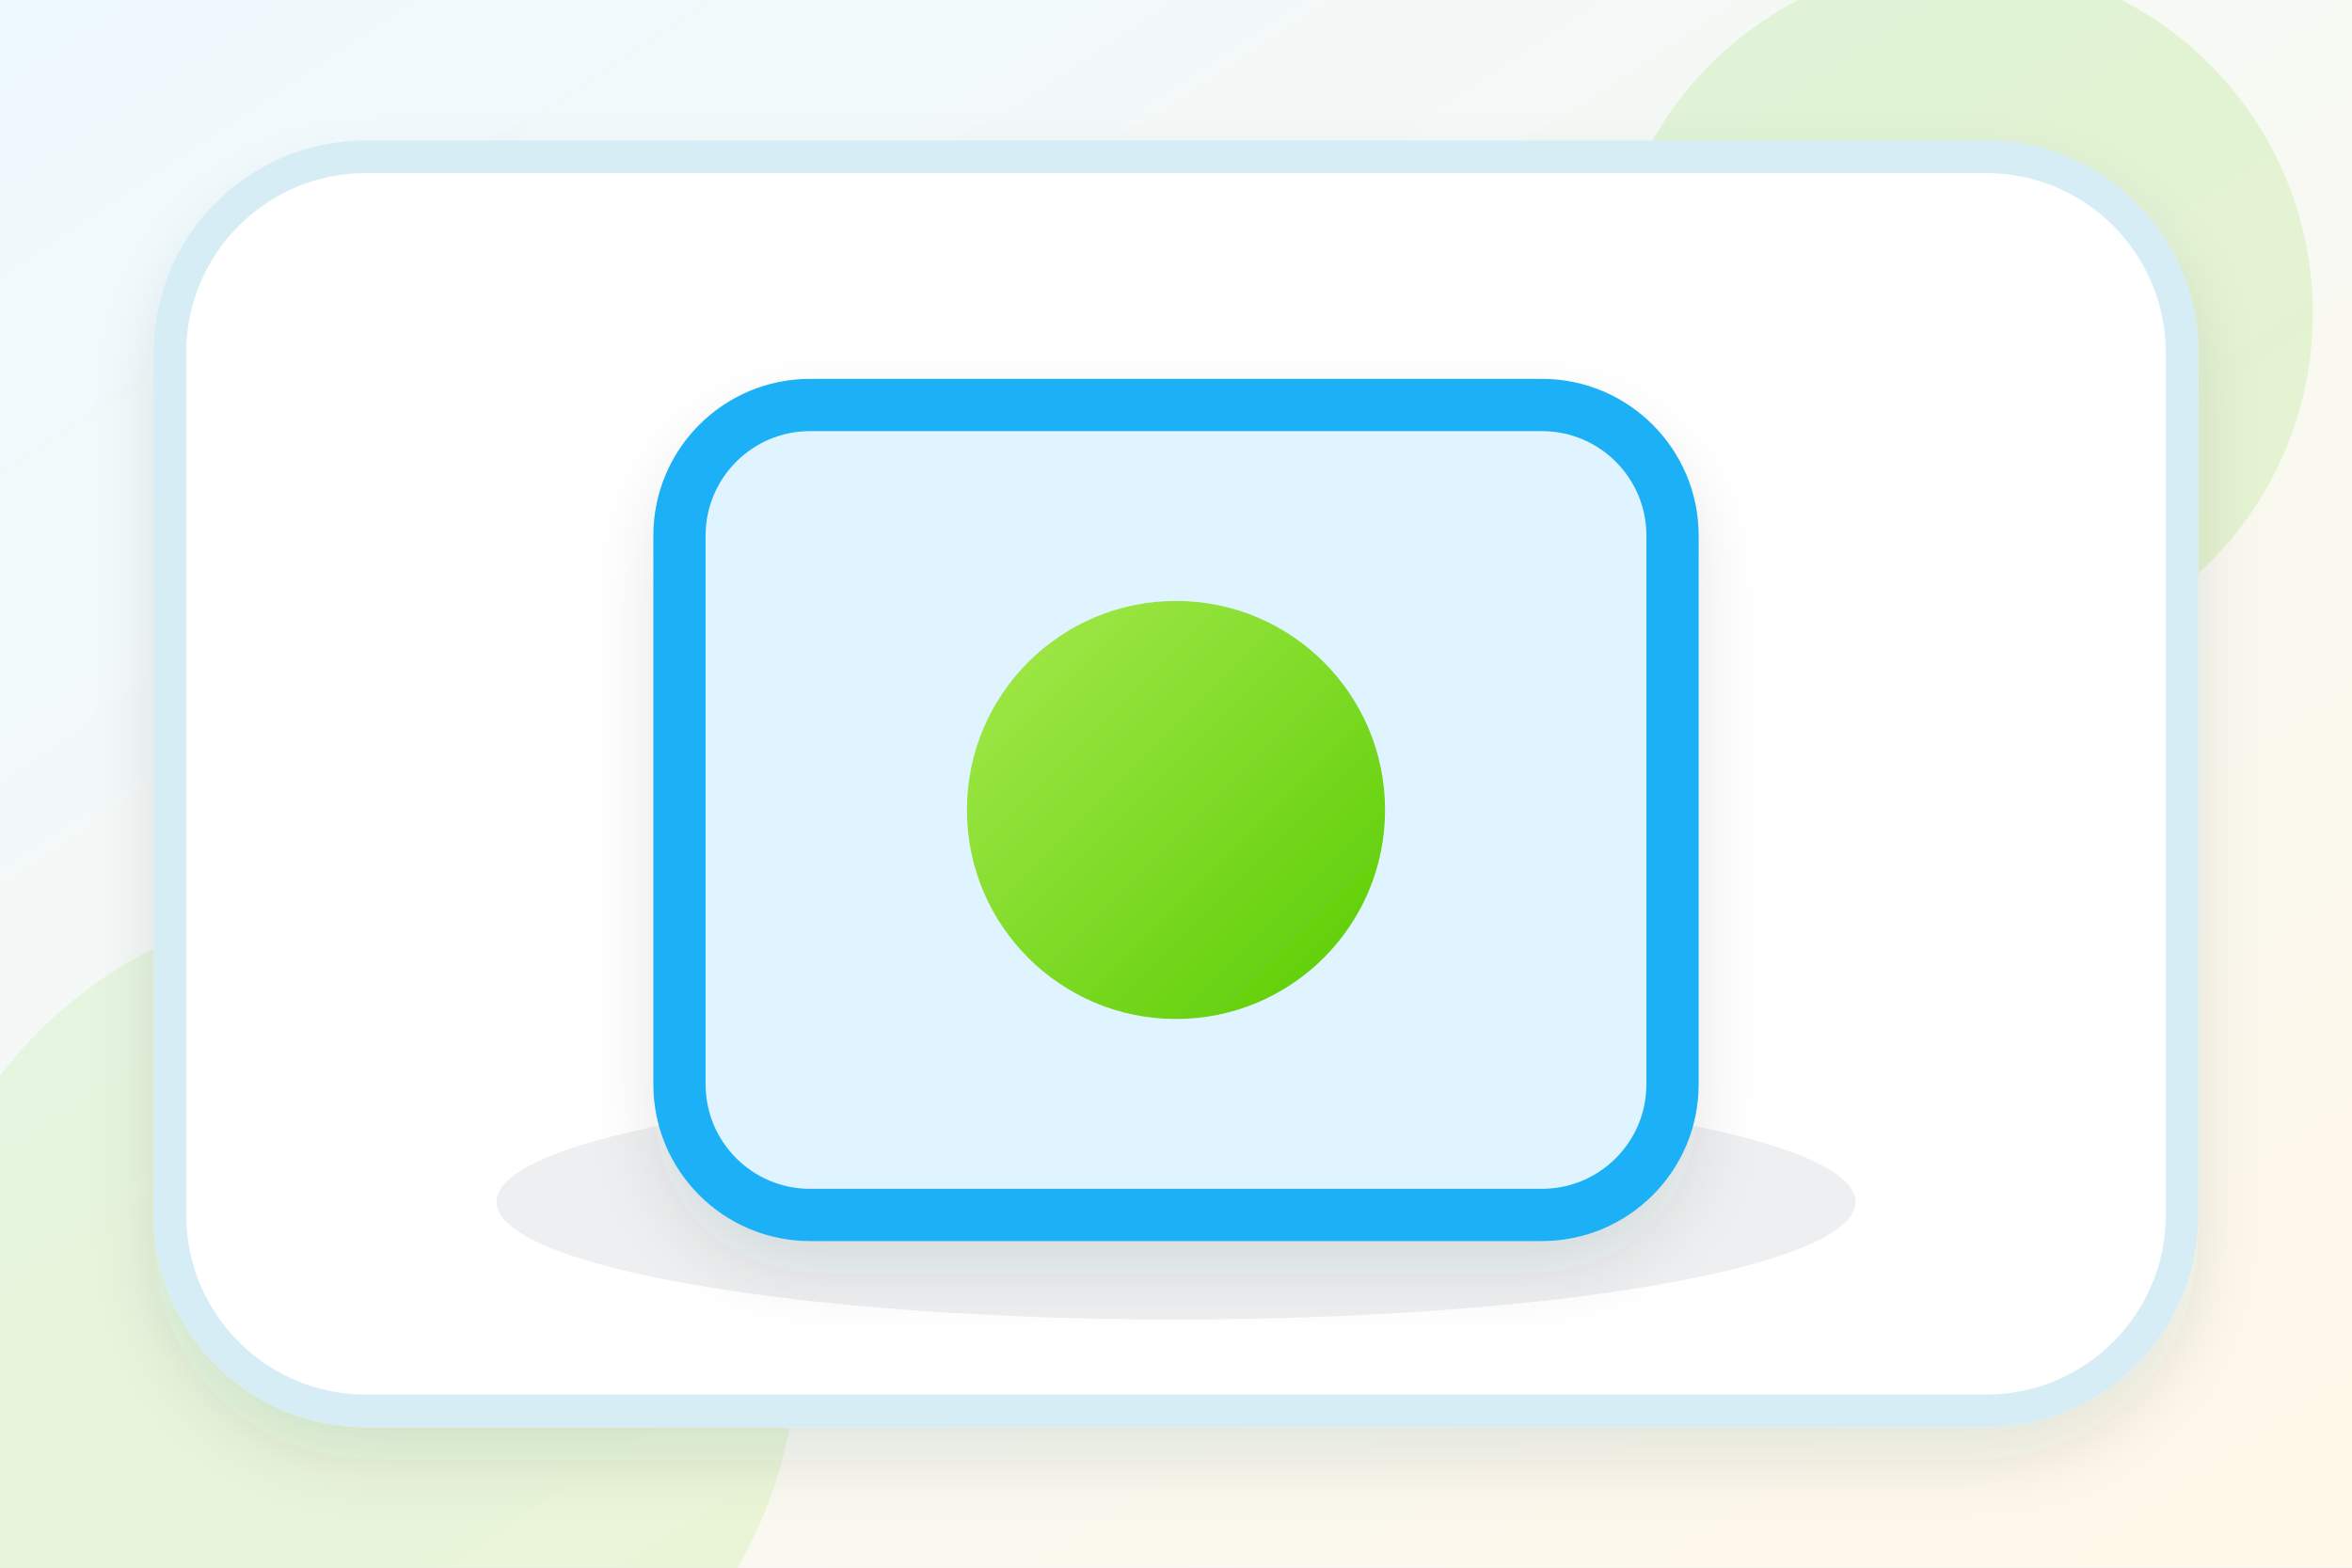
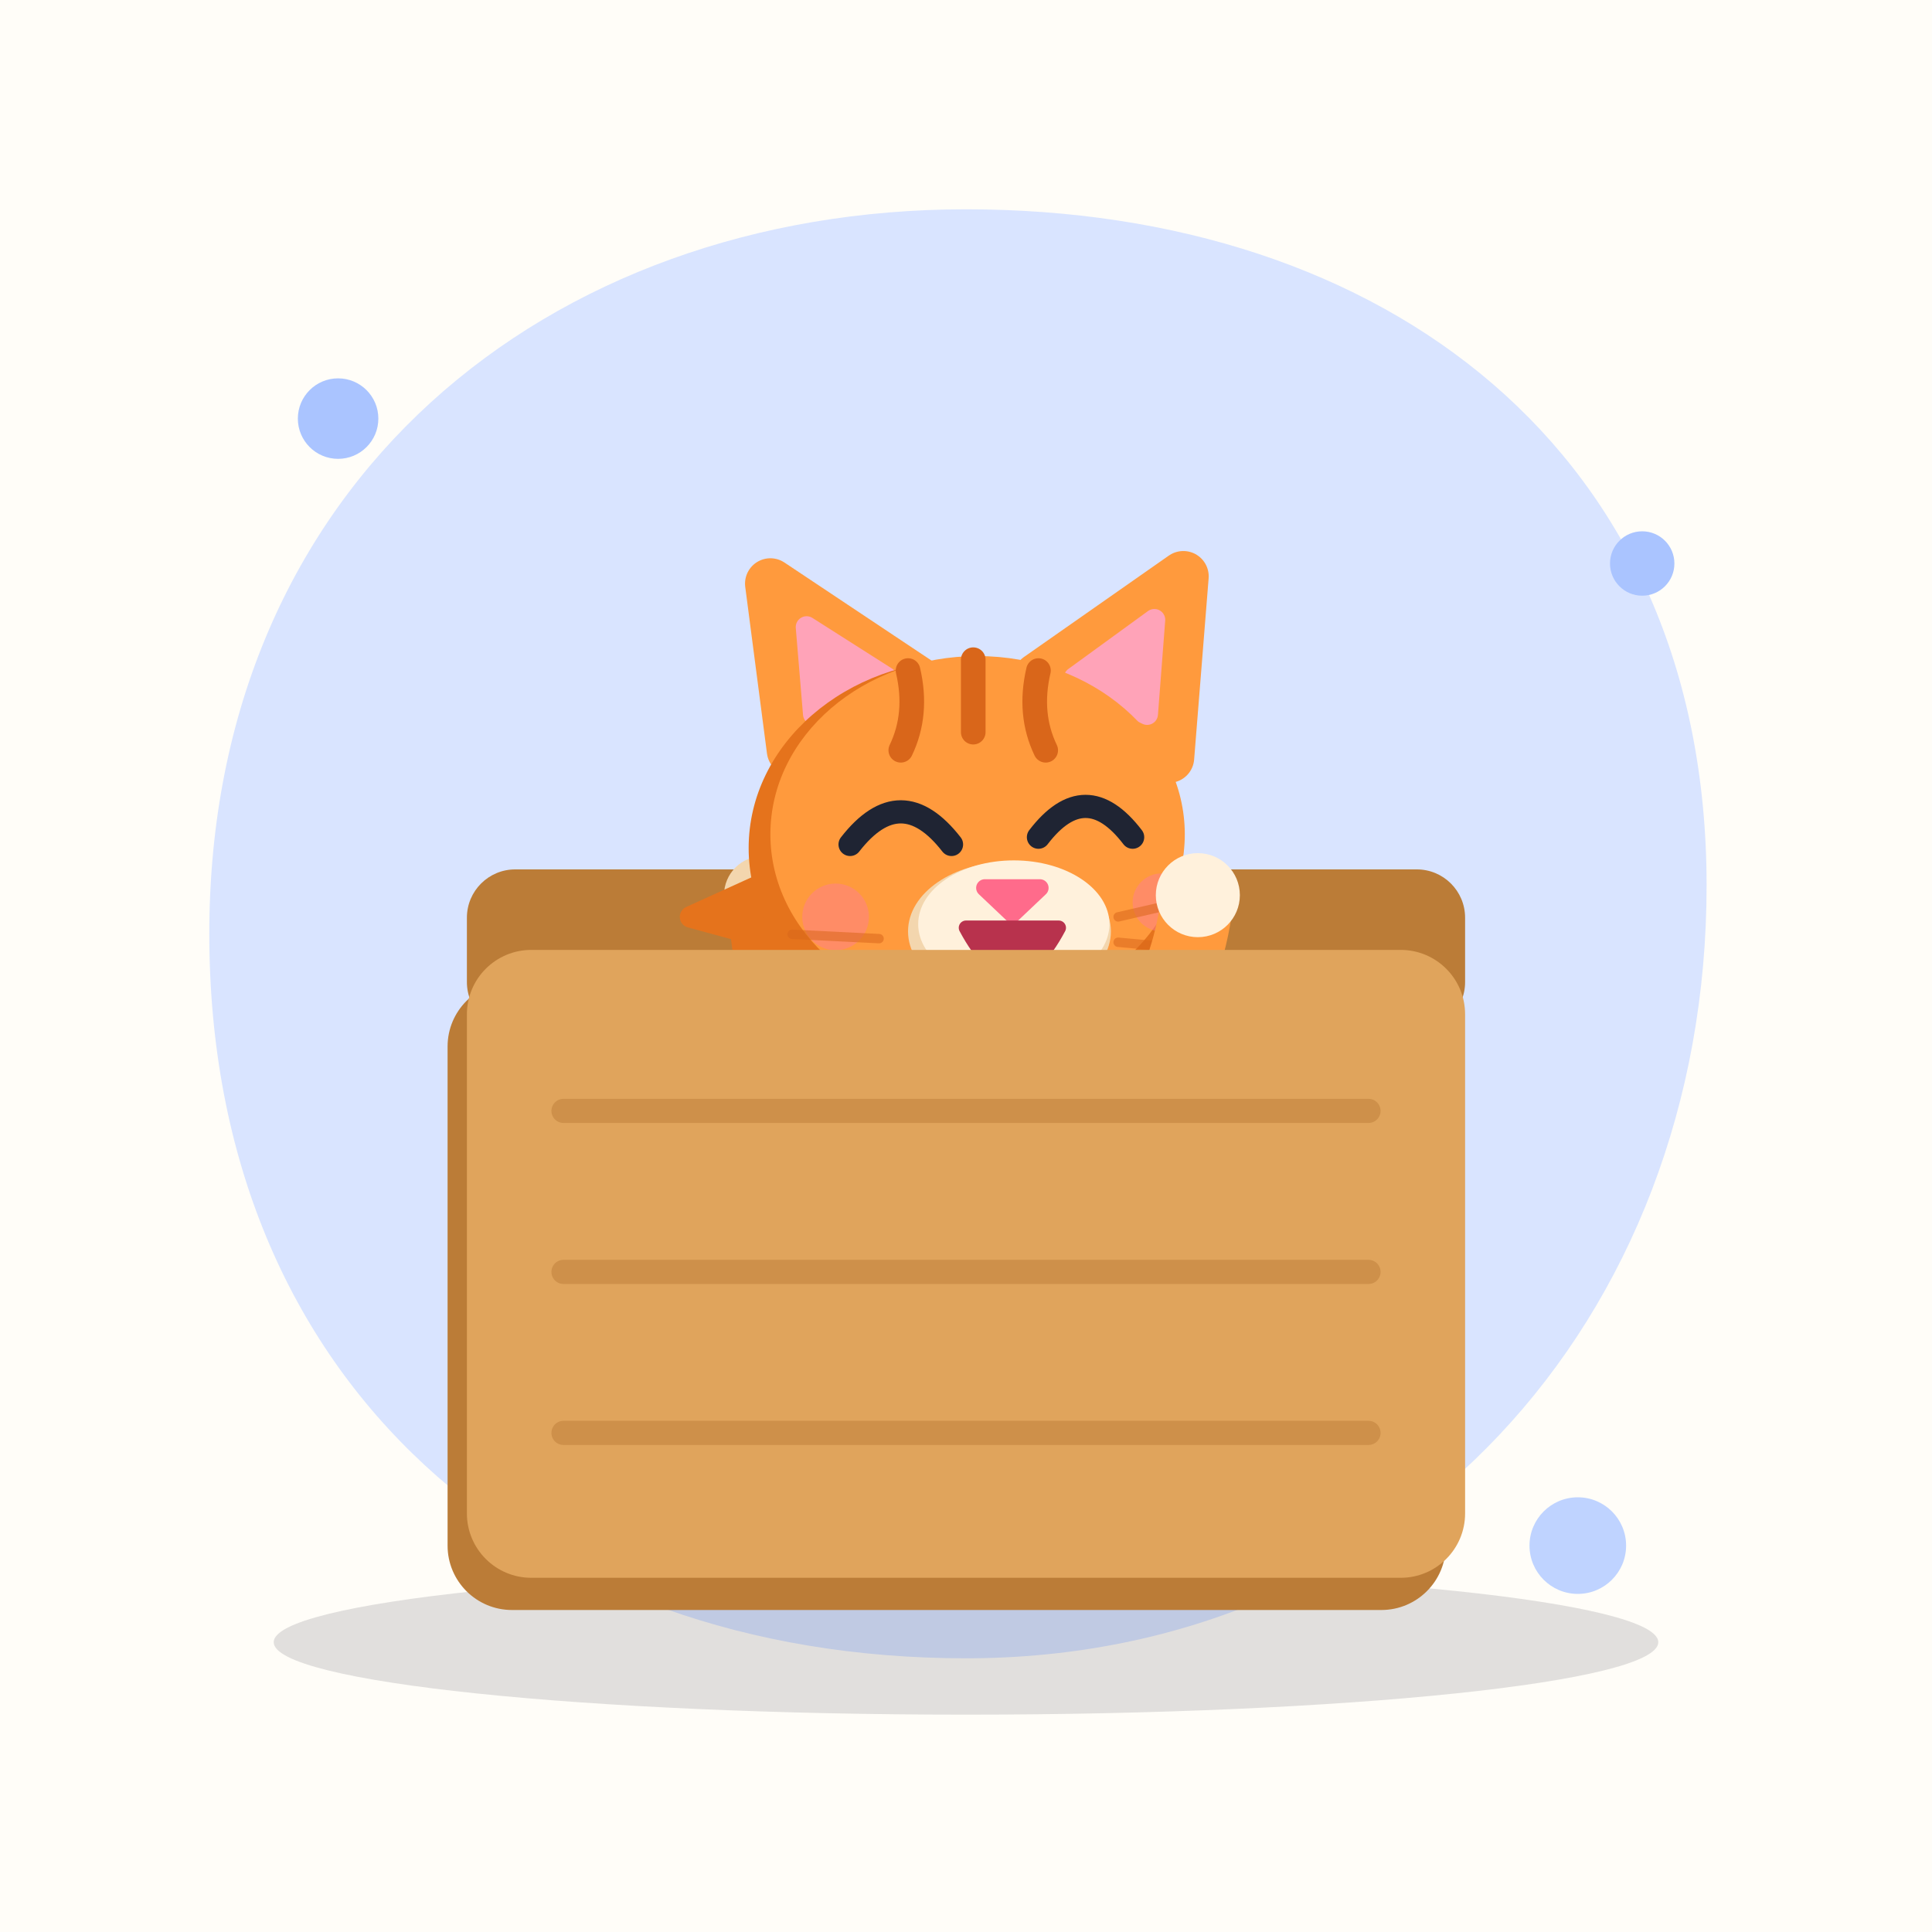
- <svg xmlns="http://www.w3.org/2000/svg" viewBox="0 0 360 240" role="img" aria-labelledby="title desc">
-   <defs>
-     <linearGradient id="w-bg" x1="0" y1="0" x2="1" y2="1">
-       <stop offset="0" stop-color="#effaff" />
-       <stop offset="1" stop-color="#fff8e8" />
-     </linearGradient>
-     <linearGradient id="w-blue" x1="0" y1="0" x2="1" y2="1">
-       <stop offset="0" stop-color="#6bd3ff" />
-       <stop offset="1" stop-color="#1cb0f6" />
-     </linearGradient>
-     <linearGradient id="w-green" x1="0" y1="0" x2="1" y2="1">
-       <stop offset="0" stop-color="#a7ea4e" />
-       <stop offset="1" stop-color="#58cc02" />
-     </linearGradient>
-     <linearGradient id="w-gold" x1="0" y1="0" x2="1" y2="1">
-       <stop offset="0" stop-color="#ffe37a" />
-       <stop offset="1" stop-color="#ffc800" />
-     </linearGradient>
-     <filter id="w-shadow" x="-20%" y="-20%" width="140%" height="150%">
-       <feDropShadow dx="0" dy="10" stdDeviation="10" flood-color="#24313a" flood-opacity="0.16" />
-     </filter>
-     <filter id="w-soft" x="-20%" y="-20%" width="140%" height="140%">
-       <feDropShadow dx="0" dy="5" stdDeviation="5" flood-color="#24313a" flood-opacity="0.10" />
-     </filter>
-   </defs>
-   <rect width="360" height="240" fill="url(#w-bg)" />
-   <circle cx="300" cy="48" r="54" fill="#58cc02" opacity="0.13" />
-   <circle cx="54" cy="206" r="68" fill="#58cc02" opacity="0.10" />
-   <rect x="26" y="24" width="308" height="192" rx="30" fill="#fff" stroke="#d7edf5" stroke-width="5" filter="url(#w-soft)" />
-   <ellipse cx="180" cy="184" rx="104" ry="18" fill="#24313a" opacity="0.08" />
-   <g transform="translate(180 124)" filter="url(#w-soft)">
-     <rect x="-76" y="-62" width="152" height="124" rx="20" fill="#dff4ff" stroke="#1cb0f6" stroke-width="8" />
-     <circle r="32" fill="url(#w-green)" />
+ <svg xmlns="http://www.w3.org/2000/svg" viewBox="0 0 240 240" width="240" height="240">
+   <rect x="0" y="0" width="240" height="240" rx="0" fill="#fffdf8" />
+   <path d="M120 26c52 0 92 30 92 84s-38 96-92 96-94-34-94-90 42-90 94-90Z" fill="#d9e4ff" />
+   <circle cx="42" cy="52" r="5" fill="#aac4ff" />
+   <circle cx="204" cy="70" r="4" fill="#aac4ff" />
+   <circle cx="196" cy="192" r="6" fill="#bfd3ff" />
+   <ellipse cx="120" cy="204" rx="86" ry="9" fill="#1f243322" />
+   <rect x="58" y="108" width="124" height="20" rx="6" fill="#bb7c37" />
+   <g transform="translate(120 176) scale(0.9 0.9)">
+     <g transform="translate(-140 -124)">
+       <path d="M120 112C98 114 90 90 104 76" fill="none" stroke="#ff9a3d" stroke-width="10" stroke-linecap="round" stroke-linejoin="round" />
+       <path d="M104 76q-4 5-3.4 10" fill="none" stroke="#d9661a" stroke-width="10" stroke-linecap="round" stroke-linejoin="round" />
+       <path d="M126 82Q111.8 70.4 112 52" fill="none" stroke="#e5731c" stroke-width="9.5" stroke-linecap="round" stroke-linejoin="round" />
+       <circle cx="112" cy="52" r="5.4" fill="#f3d6ae" />
+       <ellipse cx="130" cy="118" rx="7.6" ry="8" fill="#e5731c" />
+       <ellipse cx="151" cy="118" rx="7.6" ry="8" fill="#ff9a3d" />
+       <ellipse cx="128" cy="122.5" rx="8.4" ry="4.4" fill="#f3d6ae" />
+       <ellipse cx="153" cy="122.5" rx="8.4" ry="4.4" fill="#fff1dc" />
+       <g transform="">
+         <ellipse cx="139.4" cy="97" rx="22" ry="25" fill="#e5731c" />
+         <ellipse cx="141" cy="95.4" rx="20.6" ry="23.6" fill="#ff9a3d" />
+         <ellipse cx="146" cy="100" rx="11" ry="15" fill="#fff1dc" />
+         <path d="M128 84q4 3 3 9M124 93q4 2 4 8" fill="none" stroke="#d9661a" stroke-width="3" stroke-linecap="round" stroke-linejoin="round" />
+       </g>
+       <g class="cat-scarf" transform="translate(0 0)">
+         <path class="cat-scarf-tail" d="M121 70C108 66 99 72 88 66l1.4 10c9.6 5 19-1 30.6 2Z" fill="#d63434" style="transform-origin:121px 72px" />
+         <path d="M118 64q15 8 30 1l1.4 8q-16 8-31.4-1Z" fill="#ff4d4d" stroke="#ff4d4d" stroke-width="4" stroke-linejoin="round" />
+         <path d="M93 68l-1 8M99.5 69.4l-1 8" stroke="#fff" stroke-width="2.2" stroke-linecap="round" />
+       </g>
+       <path d="M116 32L113 9L134 23Z" fill="#ff9a3d" stroke="#ff9a3d" stroke-width="7" stroke-linejoin="round" />
+       <path d="M119 27L118 15L129 22Z" fill="#ffa3b8" stroke="#ffa3b8" stroke-width="3" stroke-linejoin="round" />
+       <g class="cat-ear-right" style="transform-origin:156px 26px">
+         <path d="M150 22L170 8L168 33Z" fill="#ff9a3d" stroke="#ff9a3d" stroke-width="7" stroke-linejoin="round" />
+         <path d="M155 22L166 14L165 27Z" fill="#ffa3b8" stroke="#ffa3b8" stroke-width="3" stroke-linejoin="round" />
+       </g>
+       <path d="M113 50L102 55L113 58L105 64L118 62Z" fill="#e5731c" stroke="#e5731c" stroke-width="3" stroke-linejoin="round" />
+       <ellipse cx="140" cy="45.5" rx="30" ry="26" fill="#e5731c" />
+       <ellipse cx="141.6" cy="43.6" rx="28.6" ry="24.6" fill="#ff9a3d" />
+       <path d="M132 21q1.4 6-1 11M141 19.5v10M150 21q-1.4 6 1 11" stroke="#d9661a" stroke-width="3.4" stroke-linecap="round" fill="none" />
+       <ellipse cx="146" cy="57" rx="14" ry="9.6" fill="#f3d6ae" />
+       <ellipse cx="146.6" cy="56" rx="13.2" ry="8.8" fill="#fff1dc" />
+       <circle cx="122" cy="55" r="4.6" fill="#ff7a9a" opacity=".45" />
+       <circle cx="167" cy="53" r="4" fill="#ff7a9a" opacity=".45" />
+       <path d="M124 45q7-9 14 0M150 44q6.5-8.5 13 0" fill="none" stroke="#1f2433" stroke-width="3.2" stroke-linecap="round" />
+       <path d="M142.6 51h7.6l-3.8 3.6Z" fill="#ff6b8b" stroke="#ff6b8b" stroke-width="2.4" stroke-linejoin="round" />
+       <g>
+         <path d="M140 56.5q6.4 12 12.8 0Z" fill="#b8324d" stroke="#b8324d" stroke-width="2" stroke-linejoin="round" />
+         <path d="M142.6 62q3.8-3 7.6 0q-3.8 3.2-7.6 0Z" fill="#ff8aa3" />
+       </g>
+       <path d="M161 55l13-3M161 58.5l13 1.2M128 58l-12-.6" stroke="#d9661a" stroke-width="1.3" stroke-linecap="round" opacity=".55" />
+       <path d="M154 82Q169.9 71.1 172 52" fill="none" stroke="#ff9a3d" stroke-width="10" stroke-linecap="round" stroke-linejoin="round" />
+       <circle cx="172" cy="52" r="5.8" fill="#fff1dc" />
+     </g>
+   </g>
+   <g transform="translate(120 152)">
+     <rect x="-64.4" y="-30" width="124" height="78" rx="8" fill="#bb7c37" />
+     <rect x="-62" y="-34" width="124" height="78" rx="8" fill="#e0a45c" />
+     <path d="M-50-14h100M-50 6h100M-50 26h100" fill="none" stroke="#bb7c37" stroke-width="3" stroke-linecap="round" stroke-linejoin="round" opacity=".5" />
  </g>
</svg>
